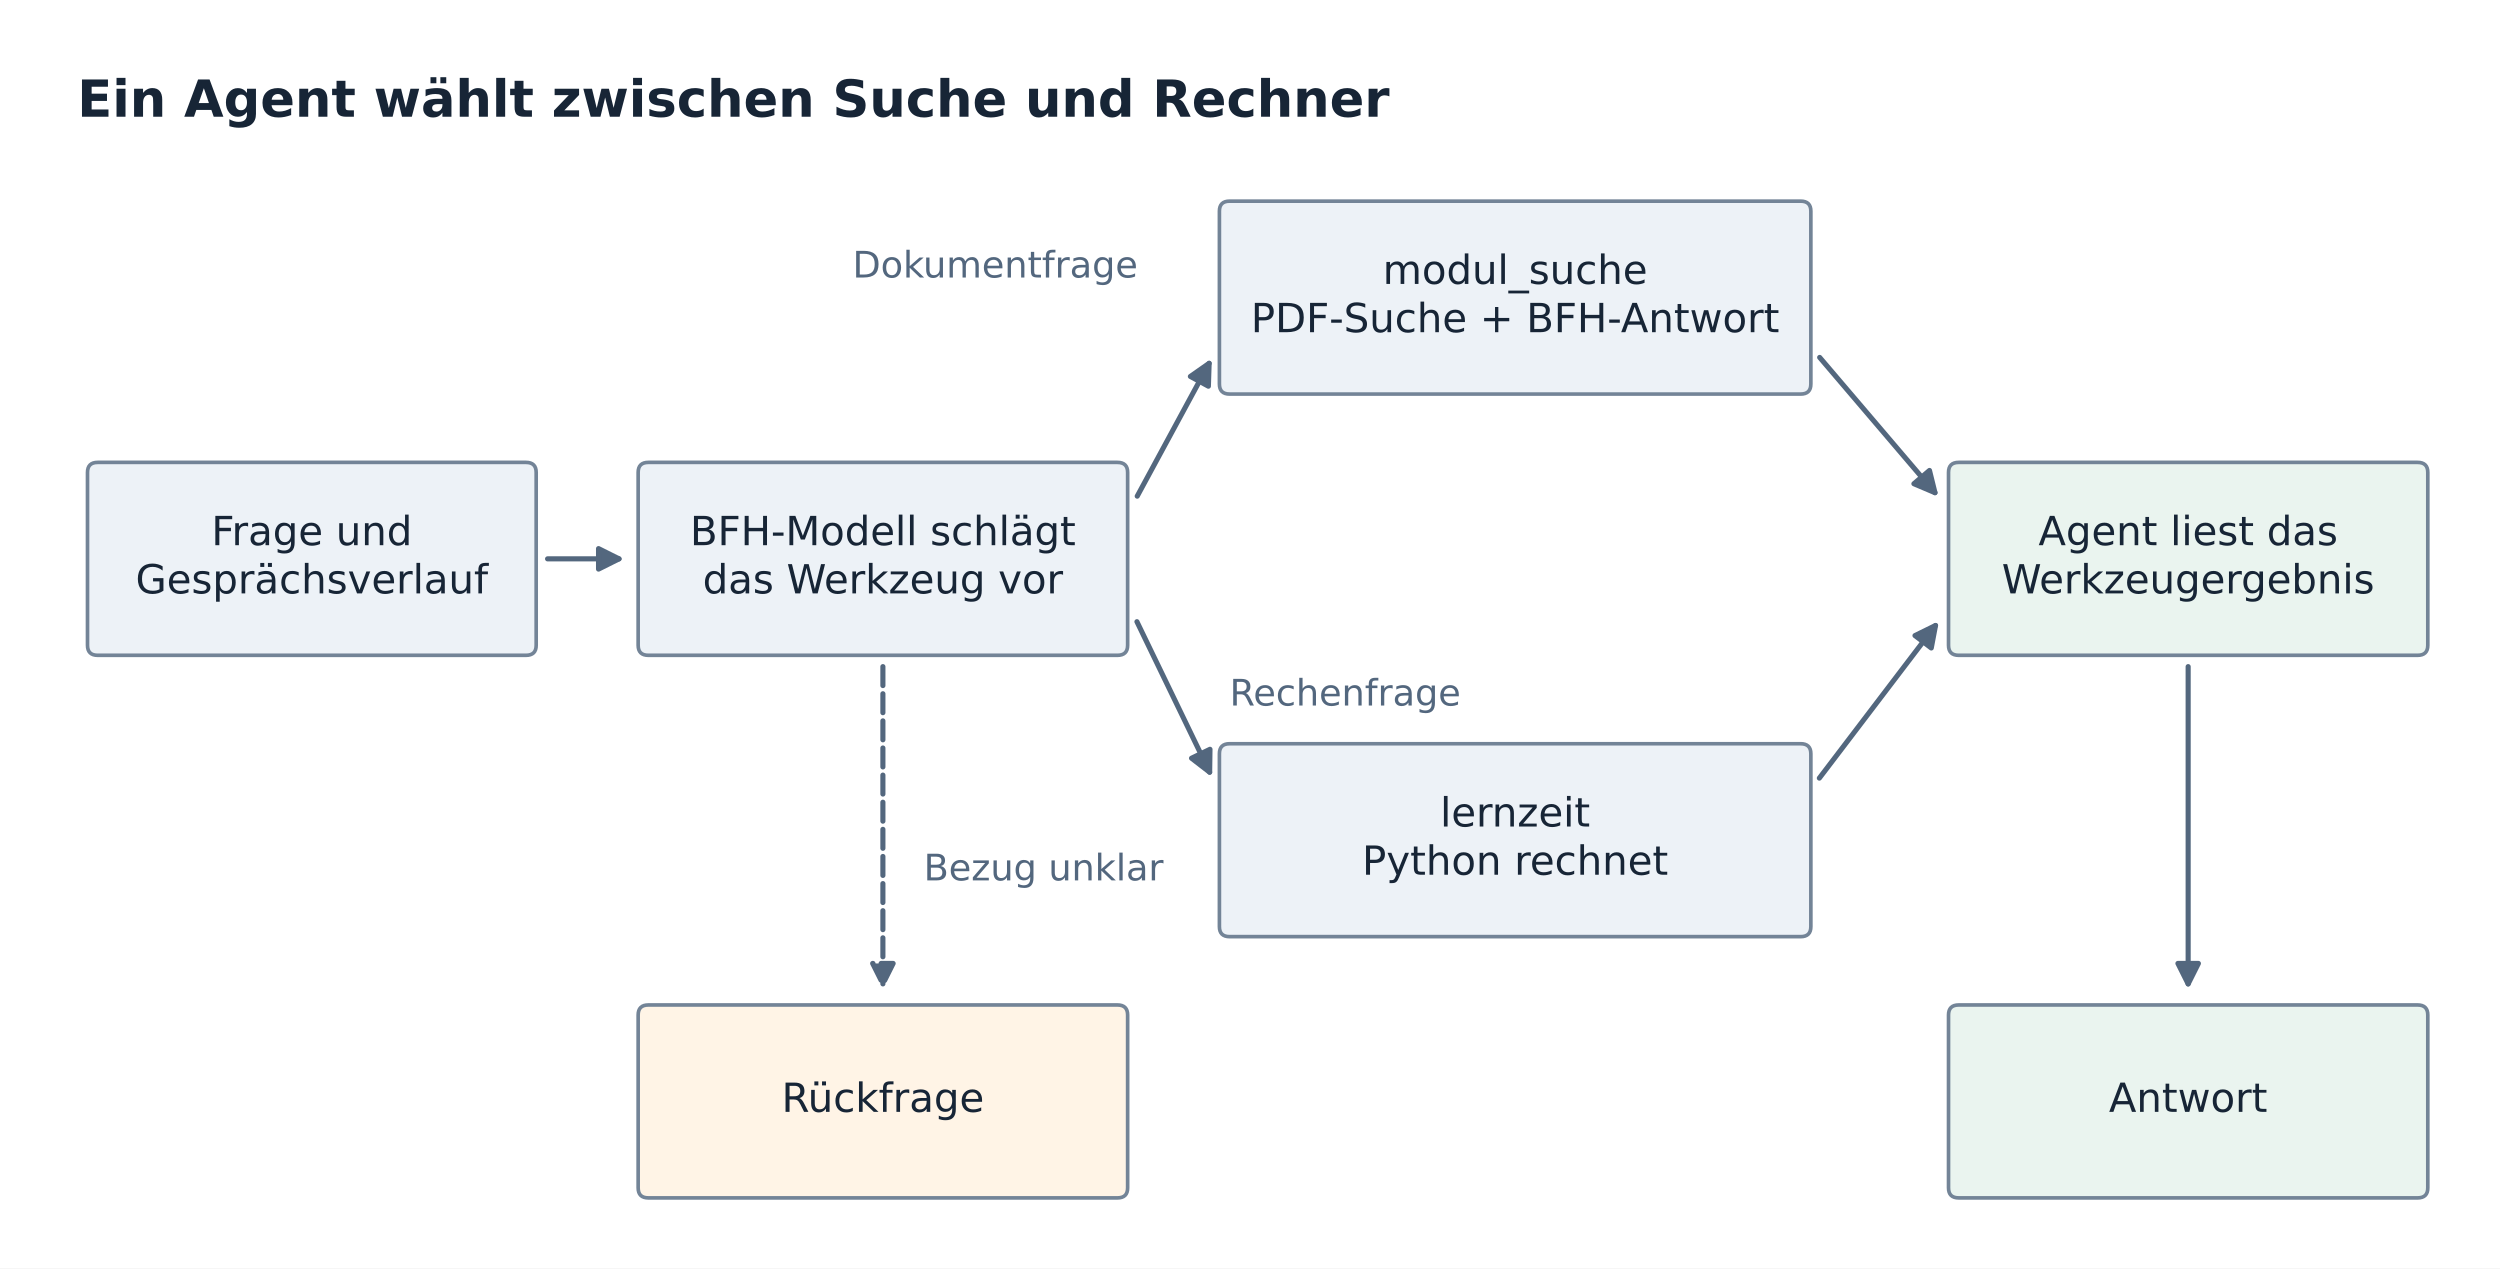
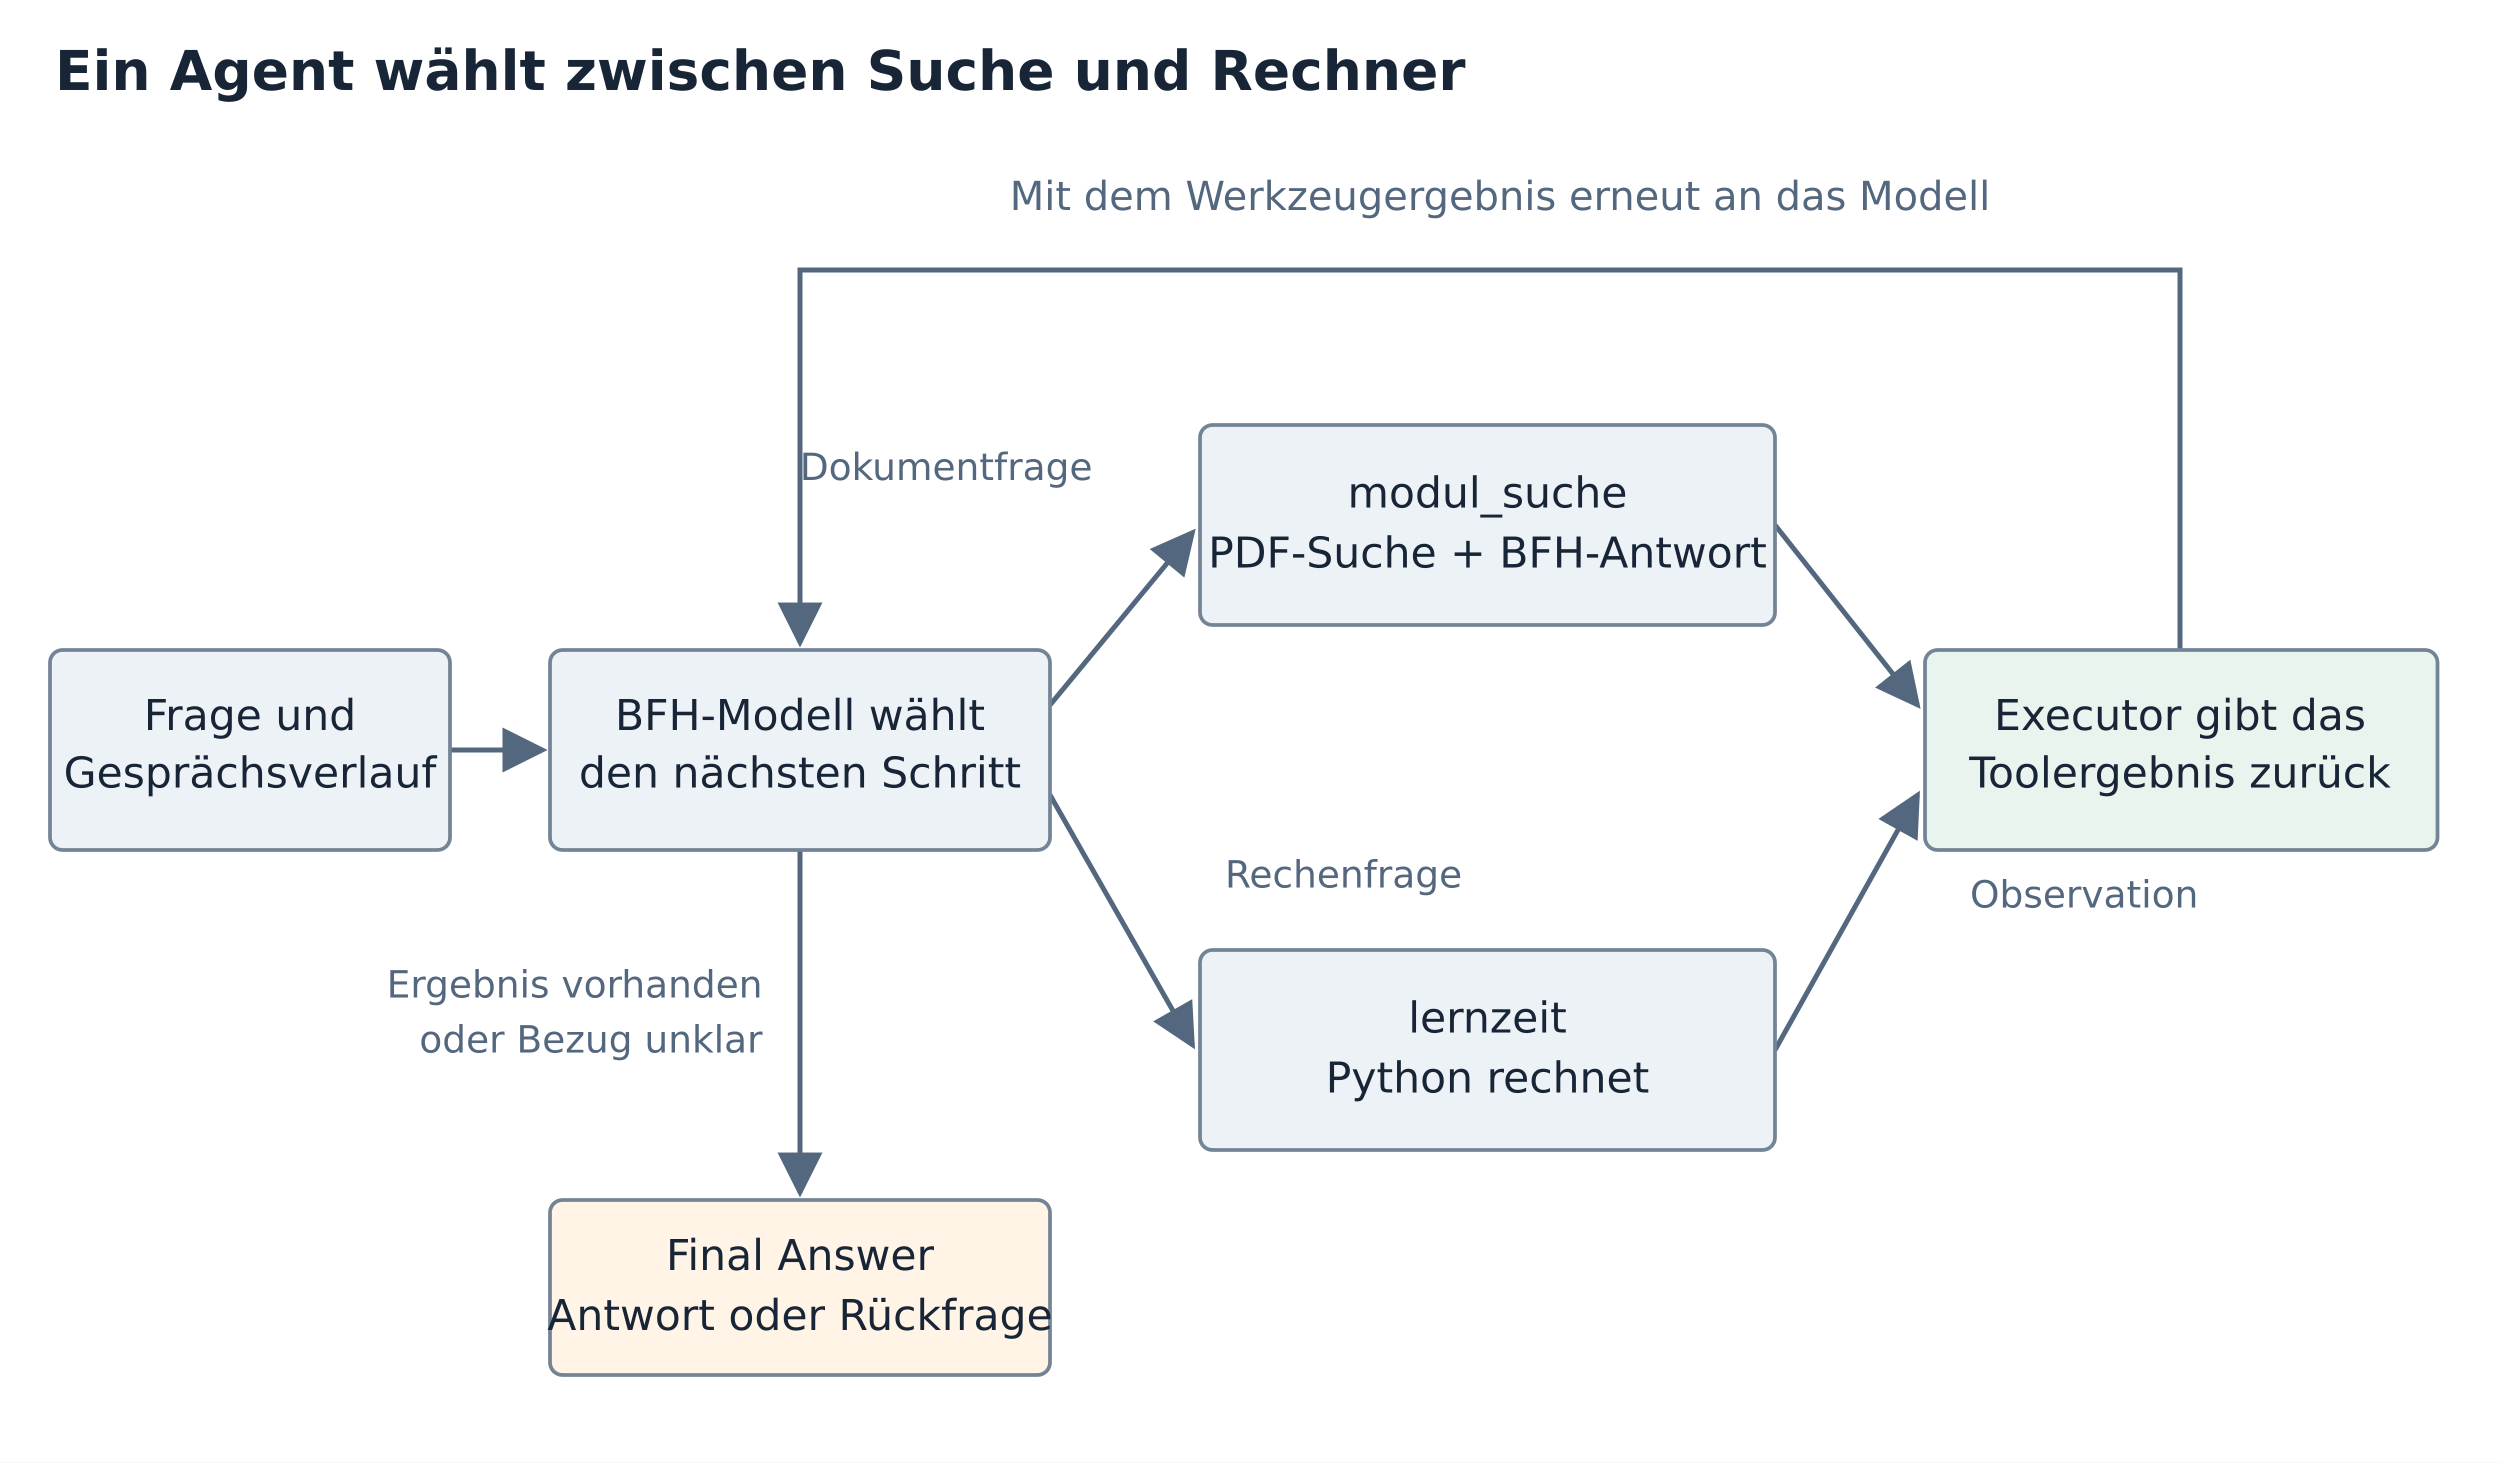
- <svg xmlns="http://www.w3.org/2000/svg" width="684pt" height="347.04pt" viewBox="0 0 684 347.04" version="1.1">
+ <svg xmlns="http://www.w3.org/2000/svg" width="1000" height="585" viewBox="0 0 1000 585" role="img" aria-labelledby="title desc">
  <defs>
-     <style type="text/css">*{stroke-linejoin: round; stroke-linecap: butt}</style>
+     <marker id="pfeil" markerWidth="9" markerHeight="9" refX="8" refY="4.5" orient="auto">
+       <path d="M0 0 L9 4.5 L0 9 Z" fill="#53677e" />
+     </marker>
  </defs>
-   <g id="figure_1">
-     <g id="patch_1">
-       <path d="M 0 347.04  L 684 347.04  L 684 -0  L 0 -0  z " style="fill: #ffffff" />
+   <rect width="1000" height="585" fill="white" />
+   <g font-family="DejaVu Sans, Arial, sans-serif" fill="#172536">
+     <text x="22" y="36" font-size="22" font-weight="bold">Ein Agent wählt zwischen Suche und Rechner</text>
+     <text x="600" y="84" text-anchor="middle" font-size="16" fill="#53677e">Mit dem Werkzeugergebnis erneut an das Modell</text>
+     <g fill="none" stroke="#53677e" stroke-width="2" marker-end="url(#pfeil)">
+       <path d="M180 300 H217" />
+       <path d="M420 282 L477 213" />
+       <path d="M420 318 L477 418" />
+       <path d="M710 210 L767 282" />
+       <path d="M710 420 L767 318" />
+       <path d="M872 260 V108 H320 V257" />
+       <path d="M320 340 V477" />
    </g>
-     <g id="axes_1">
-       <g id="patch_2">
-         <path d="M 26.73 179.293  L 143.91 179.293  Q 146.7 179.293 146.7 176.544  L 146.7 129.26  Q 146.7 126.511 143.91 126.511  L 26.73 126.511  Q 23.94 126.511 23.94 129.26  L 23.94 176.544  Q 23.94 179.293 26.73 179.293  z " clip-path="url(#pb264bf665e)" style="fill: #edf2f7; stroke: #738497; stroke-linejoin: miter" />
-       </g>
-       <g id="patch_3">
-         <path d="M 177.39 179.293  L 305.73 179.293  Q 308.52 179.293 308.52 176.544  L 308.52 129.26  Q 308.52 126.511 305.73 126.511  L 177.39 126.511  Q 174.6 126.511 174.6 129.26  L 174.6 176.544  Q 174.6 179.293 177.39 179.293  z " clip-path="url(#pb264bf665e)" style="fill: #edf2f7; stroke: #738497; stroke-linejoin: miter" />
-       </g>
-       <g id="patch_4">
-         <path d="M 336.42 107.817  L 492.66 107.817  Q 495.45 107.817 495.45 105.068  L 495.45 57.783  Q 495.45 55.034 492.66 55.034  L 336.42 55.034  Q 333.63 55.034 333.63 57.783  L 333.63 105.068  Q 333.63 107.817 336.42 107.817  z " clip-path="url(#pb264bf665e)" style="fill: #edf2f7; stroke: #738497; stroke-linejoin: miter" />
-       </g>
-       <g id="patch_5">
-         <path d="M 336.42 256.268  L 492.66 256.268  Q 495.45 256.268 495.45 253.519  L 495.45 206.234  Q 495.45 203.485 492.66 203.485  L 336.42 203.485  Q 333.63 203.485 333.63 206.234  L 333.63 253.519  Q 333.63 256.268 336.42 256.268  z " clip-path="url(#pb264bf665e)" style="fill: #edf2f7; stroke: #738497; stroke-linejoin: miter" />
-       </g>
-       <g id="patch_6">
-         <path d="M 535.905 179.293  L 661.455 179.293  Q 664.245 179.293 664.245 176.544  L 664.245 129.26  Q 664.245 126.511 661.455 126.511  L 535.905 126.511  Q 533.115 126.511 533.115 129.26  L 533.115 176.544  Q 533.115 179.293 535.905 179.293  z " clip-path="url(#pb264bf665e)" style="fill: #eaf4ef; stroke: #738497; stroke-linejoin: miter" />
-       </g>
-       <g id="patch_7">
-         <path d="M 535.905 327.744  L 661.455 327.744  Q 664.245 327.744 664.245 324.995  L 664.245 277.711  Q 664.245 274.961 661.455 274.961  L 535.905 274.961  Q 533.115 274.961 533.115 277.711  L 533.115 324.995  Q 533.115 327.744 535.905 327.744  z " clip-path="url(#pb264bf665e)" style="fill: #eaf4ef; stroke: #738497; stroke-linejoin: miter" />
-       </g>
-       <g id="patch_8">
-         <path d="M 177.39 327.744  L 305.73 327.744  Q 308.52 327.744 308.52 324.995  L 308.52 277.711  Q 308.52 274.961 305.73 274.961  L 177.39 274.961  Q 174.6 274.961 174.6 277.711  L 174.6 324.995  Q 174.6 327.744 177.39 327.744  z " clip-path="url(#pb264bf665e)" style="fill: #fff4e6; stroke: #738497; stroke-linejoin: miter" />
-       </g>
-       <g id="patch_9">
-         <path d="M 149.818 152.902  Q 160.372 152.902 169.361 152.902  " clip-path="url(#pb264bf665e)" style="fill: none; stroke: #53677e; stroke-width: 1.4; stroke-linecap: round" />
-         <path d="M 163.761 150.102  L 169.361 152.902  L 163.761 155.702  z " clip-path="url(#pb264bf665e)" style="fill: #53677e; stroke: #53677e; stroke-width: 1.4; stroke-linecap: round" />
-       </g>
-       <g id="patch_10">
-         <path d="M 311.146 135.748  Q 321.355 116.887 330.818 99.404  " clip-path="url(#pb264bf665e)" style="fill: none; stroke: #53677e; stroke-width: 1.4; stroke-linecap: round" />
-         <path d="M 325.69 102.996  L 330.818 99.404  L 330.615 105.661  z " clip-path="url(#pb264bf665e)" style="fill: #53677e; stroke: #53677e; stroke-width: 1.4; stroke-linecap: round" />
-       </g>
-       <g id="patch_11">
-         <path d="M 311.065 170.098  Q 321.354 191.389 330.962 211.271  " clip-path="url(#pb264bf665e)" style="fill: none; stroke: #53677e; stroke-width: 1.4; stroke-linecap: round" />
-         <path d="M 331.047 205.01  L 330.962 211.271  L 326.005 207.447  z " clip-path="url(#pb264bf665e)" style="fill: #53677e; stroke: #53677e; stroke-width: 1.4; stroke-linecap: round" />
-       </g>
-       <g id="patch_12">
-         <path d="M 497.864 97.793  Q 514.144 116.89 529.409 134.796  " clip-path="url(#pb264bf665e)" style="fill: none; stroke: #53677e; stroke-width: 1.4; stroke-linecap: round" />
-         <path d="M 527.907 128.718  L 529.409 134.796  L 523.645 132.351  z " clip-path="url(#pb264bf665e)" style="fill: #53677e; stroke: #53677e; stroke-width: 1.4; stroke-linecap: round" />
-       </g>
-       <g id="patch_13">
-         <path d="M 497.778 212.889  Q 514.143 191.389 529.56 171.134  " clip-path="url(#pb264bf665e)" style="fill: none; stroke: #53677e; stroke-width: 1.4; stroke-linecap: round" />
-         <path d="M 523.94 173.895  L 529.56 171.134  L 528.396 177.286  z " clip-path="url(#pb264bf665e)" style="fill: #53677e; stroke: #53677e; stroke-width: 1.4; stroke-linecap: round" />
-       </g>
-       <g id="patch_14">
-         <path d="M 598.68 182.391  Q 598.68 226.577 598.68 269.197  " clip-path="url(#pb264bf665e)" style="fill: none; stroke: #53677e; stroke-width: 1.4; stroke-linecap: round" />
-         <path d="M 601.48 263.597  L 598.68 269.197  L 595.88 263.597  z " clip-path="url(#pb264bf665e)" style="fill: #53677e; stroke: #53677e; stroke-width: 1.4; stroke-linecap: round" />
-       </g>
-       <g id="patch_15">
-         <path d="M 241.56 182.391  Q 241.56 226.577 241.56 269.197  " clip-path="url(#pb264bf665e)" style="fill: none; stroke-dasharray: 5.18,2.24; stroke-dashoffset: 0; stroke: #53677e; stroke-width: 1.4; stroke-linecap: round" />
-         <path d="M 244.36 263.597  L 241.56 269.197  L 238.76 263.597  z " clip-path="url(#pb264bf665e)" style="fill: #53677e; stroke-dasharray: 5.18,2.24; stroke-dashoffset: 0; stroke: #53677e; stroke-width: 1.4; stroke-linecap: round" />
-       </g>
-       <g id="text_1">
-         <text style="font-weight: 700; font-size: 14px; font-family: 'DejaVu Sans', 'Bitstream Vera Sans', 'Computer Modern Sans Serif', 'Lucida Grande', 'Verdana', 'Geneva', 'Lucid', 'Arial', 'Helvetica', 'Avant Garde', sans-serif; text-anchor: start; fill: #172536" x="21.15" y="31.942" transform="rotate(-0 21.15 31.94182)">Ein Agent wählt zwischen Suche und Rechner</text>
-       </g>
-       <g id="text_2">
-         <text style="font-size: 11px; font-family: 'DejaVu Sans', 'Bitstream Vera Sans', 'Computer Modern Sans Serif', 'Lucida Grande', 'Verdana', 'Geneva', 'Lucid', 'Arial', 'Helvetica', 'Avant Garde', sans-serif; fill: #172536" transform="translate(57.83891 149.1582)">Frage und</text>
-         <text style="font-size: 11px; font-family: 'DejaVu Sans', 'Bitstream Vera Sans', 'Computer Modern Sans Serif', 'Lucida Grande', 'Verdana', 'Geneva', 'Lucid', 'Arial', 'Helvetica', 'Avant Garde', sans-serif; fill: #172536" transform="translate(37.09016 162.3612)">Gesprächsverlauf</text>
-       </g>
-       <g id="text_3">
-         <text style="font-size: 11px; font-family: 'DejaVu Sans', 'Bitstream Vera Sans', 'Computer Modern Sans Serif', 'Lucida Grande', 'Verdana', 'Geneva', 'Lucid', 'Arial', 'Helvetica', 'Avant Garde', sans-serif; fill: #172536" transform="translate(188.7909 149.1582)">BFH-Modell schlägt</text>
-         <text style="font-size: 11px; font-family: 'DejaVu Sans', 'Bitstream Vera Sans', 'Computer Modern Sans Serif', 'Lucida Grande', 'Verdana', 'Geneva', 'Lucid', 'Arial', 'Helvetica', 'Avant Garde', sans-serif; fill: #172536" transform="translate(192.2611 162.3612)">das Werkzeug vor</text>
-       </g>
-       <g id="text_4">
-         <text style="font-size: 11px; font-family: 'DejaVu Sans', 'Bitstream Vera Sans', 'Computer Modern Sans Serif', 'Lucida Grande', 'Verdana', 'Geneva', 'Lucid', 'Arial', 'Helvetica', 'Avant Garde', sans-serif; fill: #172536" transform="translate(378.3173 77.6818)">modul_suche</text>
-         <text style="font-size: 11px; font-family: 'DejaVu Sans', 'Bitstream Vera Sans', 'Computer Modern Sans Serif', 'Lucida Grande', 'Verdana', 'Geneva', 'Lucid', 'Arial', 'Helvetica', 'Avant Garde', sans-serif; fill: #172536" transform="translate(342.2442 90.88481)">PDF-Suche + BFH-Antwort</text>
-       </g>
-       <g id="text_5">
-         <text style="font-size: 11px; font-family: 'DejaVu Sans', 'Bitstream Vera Sans', 'Computer Modern Sans Serif', 'Lucida Grande', 'Verdana', 'Geneva', 'Lucid', 'Arial', 'Helvetica', 'Avant Garde', sans-serif; fill: #172536" transform="translate(394.0224 226.1327)">lernzeit</text>
-         <text style="font-size: 11px; font-family: 'DejaVu Sans', 'Bitstream Vera Sans', 'Computer Modern Sans Serif', 'Lucida Grande', 'Verdana', 'Geneva', 'Lucid', 'Arial', 'Helvetica', 'Avant Garde', sans-serif; fill: #172536" transform="translate(372.6678 239.3357)">Python rechnet</text>
-       </g>
-       <g id="text_6">
-         <text style="font-size: 11px; font-family: 'DejaVu Sans', 'Bitstream Vera Sans', 'Computer Modern Sans Serif', 'Lucida Grande', 'Verdana', 'Geneva', 'Lucid', 'Arial', 'Helvetica', 'Avant Garde', sans-serif; fill: #172536" transform="translate(557.7153 149.1582)">Agent liest das</text>
-         <text style="font-size: 11px; font-family: 'DejaVu Sans', 'Bitstream Vera Sans', 'Computer Modern Sans Serif', 'Lucida Grande', 'Verdana', 'Geneva', 'Lucid', 'Arial', 'Helvetica', 'Avant Garde', sans-serif; fill: #172536" transform="translate(547.6907 162.3612)">Werkzeugergebnis</text>
-       </g>
-       <g id="text_7">
-         <text style="font-size: 11px; font-family: 'DejaVu Sans', 'Bitstream Vera Sans', 'Computer Modern Sans Serif', 'Lucida Grande', 'Verdana', 'Geneva', 'Lucid', 'Arial', 'Helvetica', 'Avant Garde', sans-serif; text-anchor: middle; fill: #172536" x="598.68" y="304.21" transform="rotate(-0 598.68 304.2101)">Antwort</text>
-       </g>
-       <g id="text_8">
-         <text style="font-size: 11px; font-family: 'DejaVu Sans', 'Bitstream Vera Sans', 'Computer Modern Sans Serif', 'Lucida Grande', 'Verdana', 'Geneva', 'Lucid', 'Arial', 'Helvetica', 'Avant Garde', sans-serif; text-anchor: middle; fill: #172536" x="241.56" y="304.211" transform="rotate(-0 241.56 304.2106)">Rückfrage</text>
-       </g>
-       <g id="text_9">
-         <text style="font-size: 10px; font-family: 'DejaVu Sans', 'Bitstream Vera Sans', 'Computer Modern Sans Serif', 'Lucida Grande', 'Verdana', 'Geneva', 'Lucid', 'Arial', 'Helvetica', 'Avant Garde', sans-serif; text-anchor: end; fill: #53677e" x="311.31" y="75.927" transform="rotate(-0 311.31 75.92727)">Dokumentfrage</text>
-       </g>
-       <g id="text_10">
-         <text style="font-size: 10px; font-family: 'DejaVu Sans', 'Bitstream Vera Sans', 'Computer Modern Sans Serif', 'Lucida Grande', 'Verdana', 'Geneva', 'Lucid', 'Arial', 'Helvetica', 'Avant Garde', sans-serif; text-anchor: start; fill: #53677e" x="336.42" y="193.039" transform="rotate(-0 336.42 193.0385)">Rechenfrage</text>
-       </g>
-       <g id="text_11">
-         <text style="font-size: 10px; font-family: 'DejaVu Sans', 'Bitstream Vera Sans', 'Computer Modern Sans Serif', 'Lucida Grande', 'Verdana', 'Geneva', 'Lucid', 'Arial', 'Helvetica', 'Avant Garde', sans-serif; text-anchor: start; fill: #53677e" x="252.72" y="240.873" transform="rotate(-0 252.72 240.8727)">Bezug unklar</text>
-       </g>
+     <g stroke="#738497" stroke-width="1.5">
+       <rect x="20" y="260" width="160" height="80" rx="5" fill="#edf2f7" />
+       <rect x="220" y="260" width="200" height="80" rx="5" fill="#edf2f7" />
+       <rect x="480" y="170" width="230" height="80" rx="5" fill="#edf2f7" />
+       <rect x="480" y="380" width="230" height="80" rx="5" fill="#edf2f7" />
+       <rect x="770" y="260" width="205" height="80" rx="5" fill="#eaf4ef" />
+       <rect x="220" y="480" width="200" height="70" rx="5" fill="#fff4e6" />
+     </g>
+     <g text-anchor="middle" font-size="17">
+       <text x="100" y="292">Frage und<tspan x="100" dy="23">Gesprächsverlauf</tspan>
+       </text>
+       <text x="320" y="292">BFH-Modell wählt<tspan x="320" dy="23">den nächsten Schritt</tspan>
+       </text>
+       <text x="595" y="203">modul_suche<tspan x="595" dy="24">PDF-Suche + BFH-Antwort</tspan>
+       </text>
+       <text x="595" y="413">lernzeit<tspan x="595" dy="24">Python rechnet</tspan>
+       </text>
+       <text x="872" y="292">Executor gibt das<tspan x="872" dy="23">Toolergebnis zurück</tspan>
+       </text>
+       <text x="320" y="508">Final Answer<tspan x="320" dy="24">Antwort oder Rückfrage</tspan>
+       </text>
+     </g>
+     <g font-size="15" fill="#53677e">
+       <text x="437" y="192" text-anchor="end">Dokumentfrage</text>
+       <text x="490" y="355">Rechenfrage</text>
+       <text x="305" y="399" text-anchor="end">Ergebnis vorhanden</text>
+       <text x="305" y="421" text-anchor="end">oder Bezug unklar</text>
+       <text x="788" y="363">Observation</text>
    </g>
  </g>
-   <defs>
-     <clipPath id="pb264bf665e">
-       <rect x="7.2" y="7.2" width="669.6" height="332.64" />
-     </clipPath>
-   </defs>
</svg>
